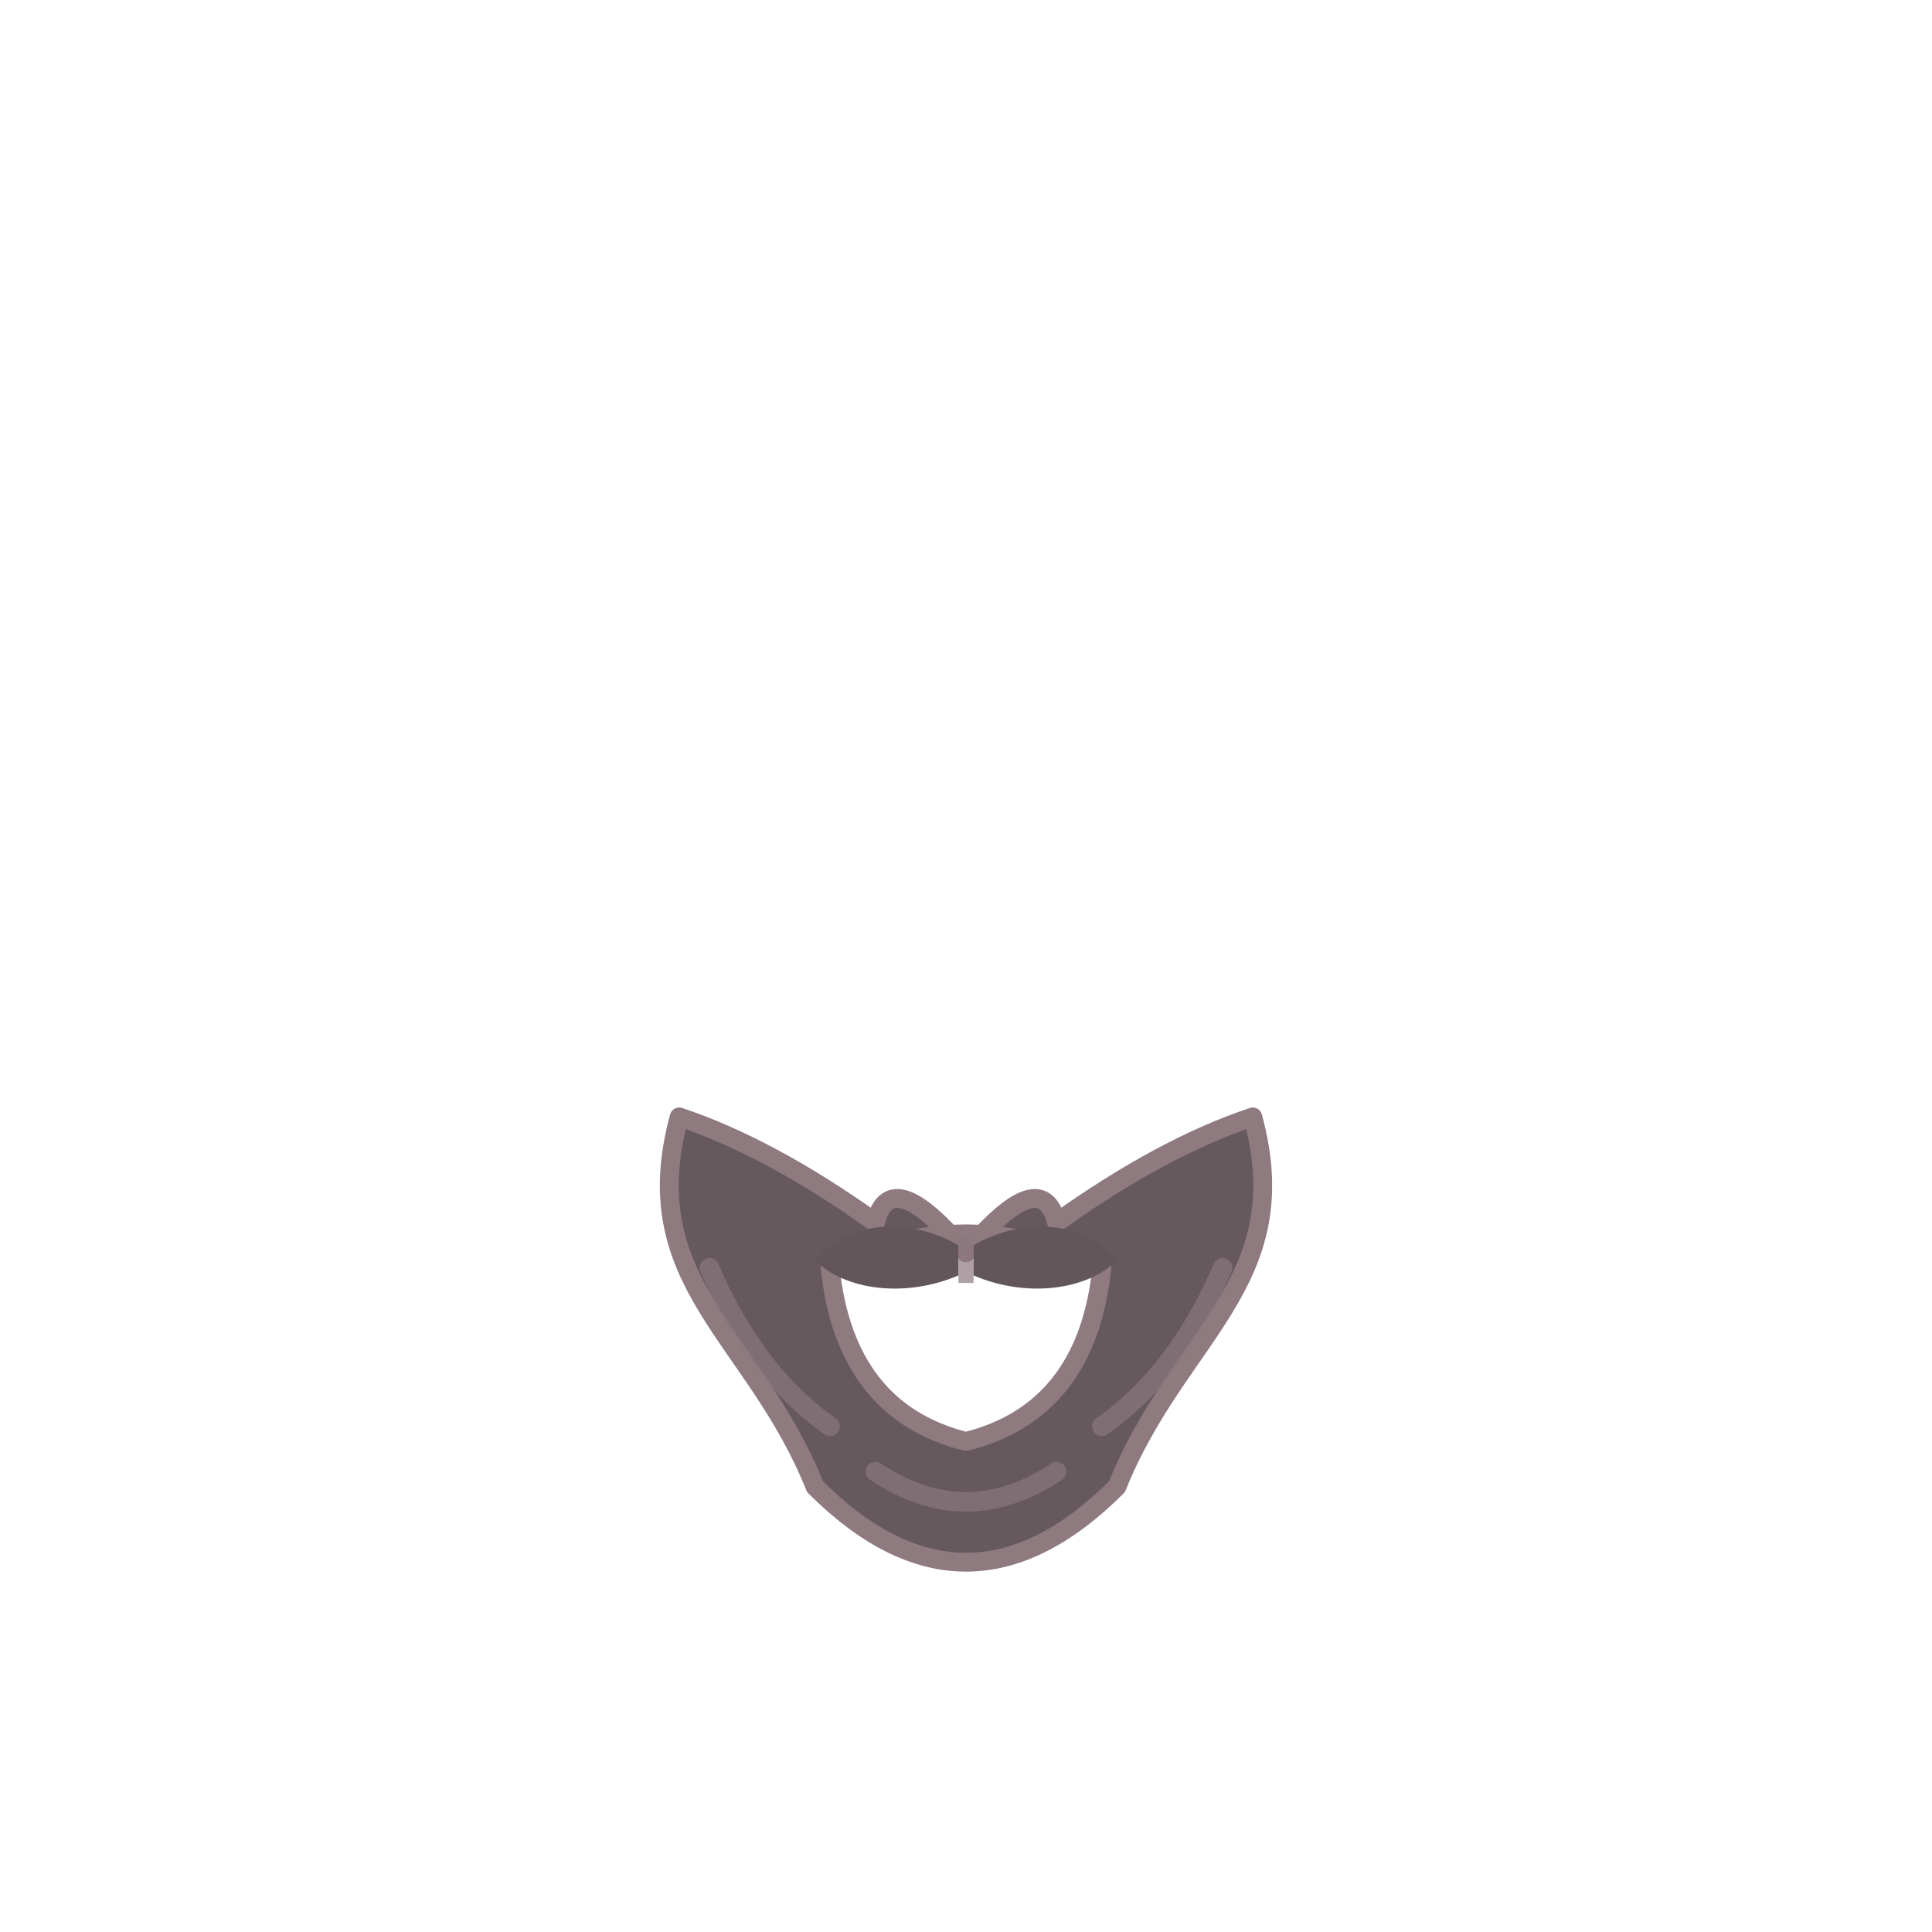
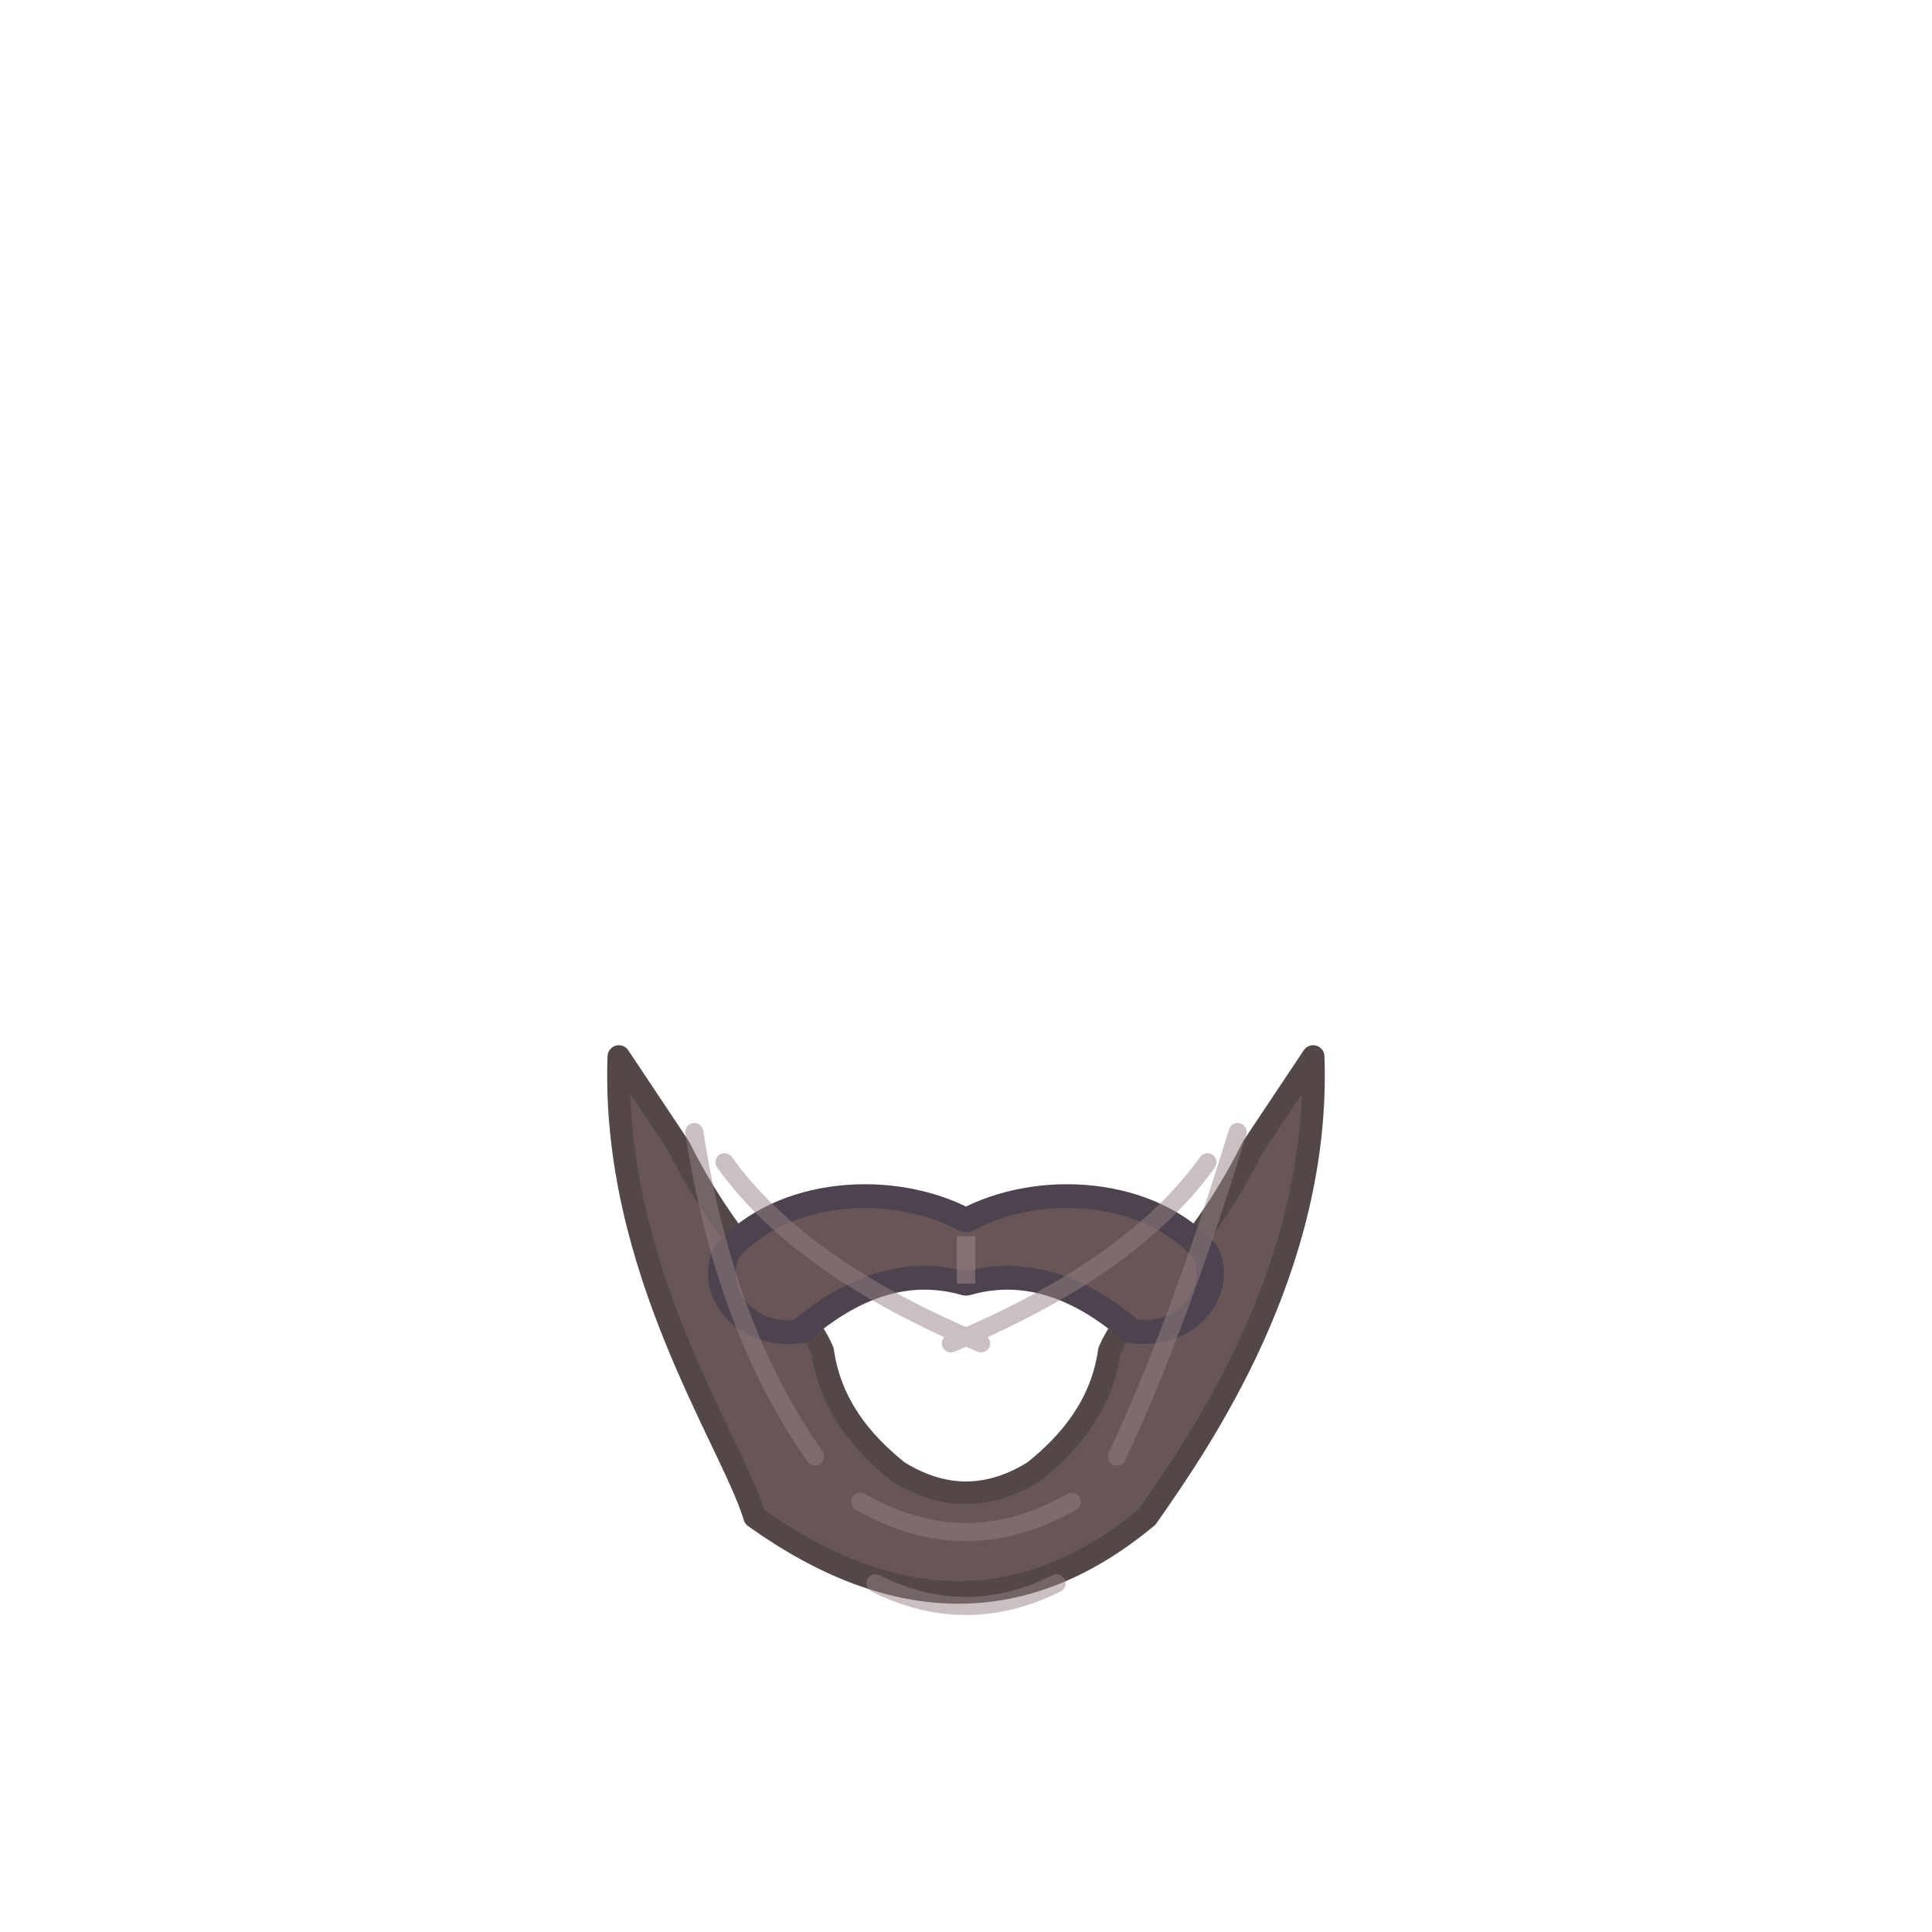
<svg xmlns="http://www.w3.org/2000/svg" viewBox="0 0 256 256" width="256" height="256" fill="none">
-   <g opacity="0.8">
-     <path d="M90 148 C84 170 100 177 108 197 Q128 217 148 197 C156 177 172 170 166 148 Q154 152 140 162 Q138 154 128 166 Q118 154 116 162 Q102 152 90 148Z M110 168 Q128 159 146 168 Q144 187 128 191 Q112 187 110 168Z" fill="#3b2c31" fill-rule="evenodd" stroke="#6f565c" stroke-width="2.5" stroke-linejoin="round" opacity=".98" />
-     <path d="M127 165 C120 161 112 162 108 167 C112 171 120 172 127 169Z M129 165 C136 161 144 162 148 167 C144 171 136 172 129 169Z" fill="#3b2c31" />
-     <path d="M128 164 V170" stroke="#6f565c" stroke-width="2" opacity=".7" />
-     <path d="M94 168 Q100 182 110 189 M162 168 Q156 182 146 189 M116 195 Q128 203 140 195" stroke="#6f565c" stroke-width="2.6" fill="none" opacity=".65" stroke-linecap="round" />
+   <g opacity="0.82">
+     <path d="M82 140     C81 168 97 191 100 201     Q128 221 152 201     C159 191 175 168 174 140     L166 152     C158 168 150 172 147 179     C146 186 142 191 137 195     Q128 200.6 119 195     C114 191 110 186 109 179     C106 172 98 168 90 152Z" fill="#453130" stroke="#2d1f1f" stroke-width="3" stroke-linejoin="round" />
+     <g transform="translate(128 168) scale(1.22 1.05) translate(-128 -168)">
+       <path d="M128 162 C120 157 108 158 102 166 C100 171 104 177 110 176 C116 170 122 168 128 170 C134 168 140 170 146 176 C152 177 156 171 154 166 C148 158 136 157 128 162Z" fill="#453130" stroke="#241a27" stroke-width="3" stroke-linejoin="round" />
+       <path d="M128 164 V170" stroke="#82666a" stroke-width="2" opacity=".6" />
+     </g>
+     <path d="M96 154 Q106 168 130 178 M160 154 Q150 168 126 178 M92 150 Q96 176 108 193 M164 150 Q156 176 148 193 M114 199 Q128 207 142 199" stroke="#82666a" stroke-width="2.4" fill="none" opacity=".5" stroke-linecap="round" />
+     <path d="M116 209.8 Q128 215.8 140 209.8" stroke="#82666a" stroke-width="2.4" fill="none" opacity=".5" stroke-linecap="round" />
  </g>
</svg>
